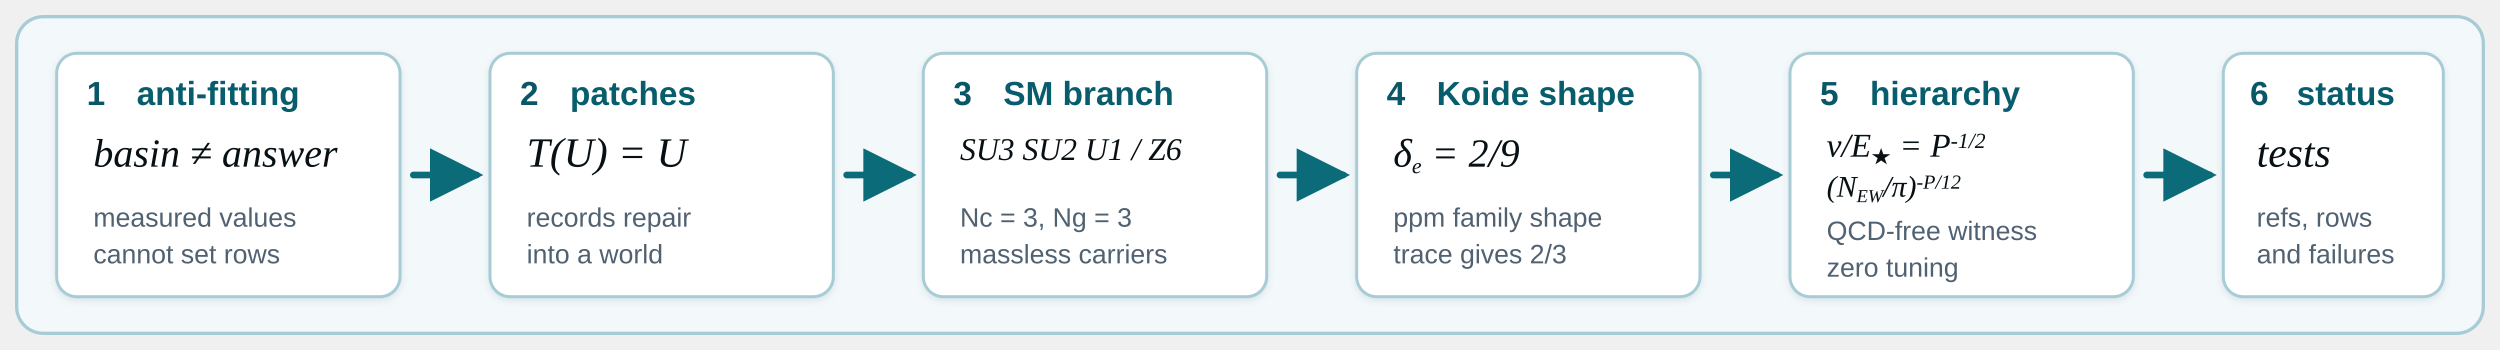
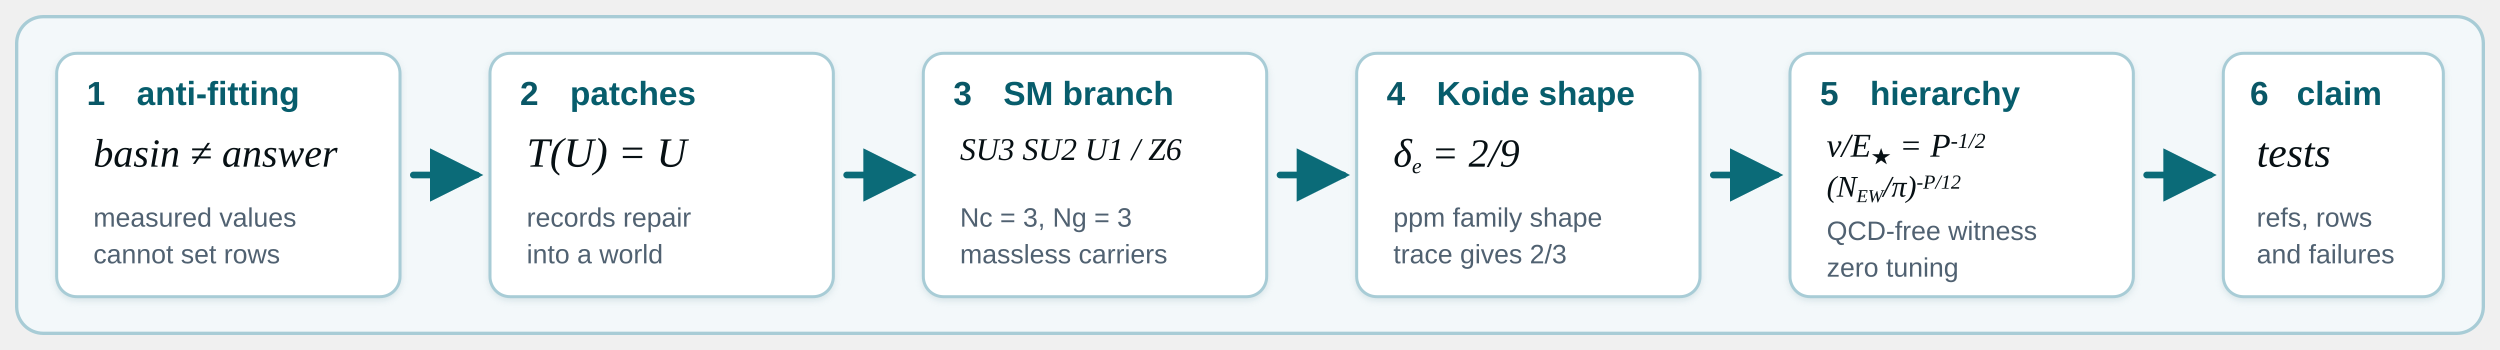
<svg xmlns="http://www.w3.org/2000/svg" width="1500" height="210" viewBox="0 0 1500 210" role="img" aria-labelledby="title desc">
  <defs>
    <marker id="arrow" markerWidth="10" markerHeight="10" refX="8" refY="5" orient="auto" markerUnits="strokeWidth">
      <path d="M1,1 L9,5 L1,9 Z" fill="#0b6b78" />
    </marker>
    <filter id="shadow" x="-4%" y="-6%" width="108%" height="112%">
      <feDropShadow dx="0" dy="1.6" stdDeviation="1.8" flood-color="#b7cdd4" flood-opacity="0.46" />
    </filter>
    <style>
      .bg { fill: #f3f8fa; stroke: #a8ccd6; stroke-width: 2; }
      .box { fill: #ffffff; stroke: #a8ccd6; stroke-width: 1.8; filter: url(#shadow); }
      .num { fill: #095766; font-family: "Helvetica Neue", Arial, sans-serif; font-weight: 700; }
      .head { fill: #075d6c; font-family: "Helvetica Neue", Arial, sans-serif; font-weight: 700; }
      .body { fill: #506171; font-family: "Helvetica Neue", Arial, sans-serif; }
      .math { fill: #071014; font-family: "Times New Roman", Times, serif; font-style: italic; }
      .arrow { fill: none; stroke: #0b6b78; stroke-width: 4; stroke-linecap: round; marker-end: url(#arrow); }
    </style>
  </defs>
  <rect x="10" y="10" width="1480" height="190" rx="16" class="bg" />
  <g transform="translate(34,32)">
    <rect x="0" y="0" width="206" height="146" rx="12" class="box" />
    <text x="18" y="31" class="num" font-size="20">1</text>
    <text x="48" y="31" class="head" font-size="20">anti-fitting</text>
    <text x="22" y="68" class="math" font-size="24">basin ≠ answer</text>
    <text x="22" y="104" class="body" font-size="16">measured values</text>
    <text x="22" y="126" class="body" font-size="16">cannot set rows</text>
  </g>
  <path d="M248,105 L286,105" class="arrow" />
  <g transform="translate(294,32)">
    <rect x="0" y="0" width="206" height="146" rx="12" class="box" />
    <text x="18" y="31" class="num" font-size="20">2</text>
    <text x="48" y="31" class="head" font-size="20">patches</text>
    <text x="22" y="68" class="math" font-size="25">T(U) = U</text>
    <text x="22" y="104" class="body" font-size="16">records repair</text>
    <text x="22" y="126" class="body" font-size="16">into a world</text>
  </g>
  <path d="M508,105 L546,105" class="arrow" />
  <g transform="translate(554,32)">
    <rect x="0" y="0" width="206" height="146" rx="12" class="box" />
    <text x="18" y="31" class="num" font-size="20">3</text>
    <text x="48" y="31" class="head" font-size="20">SM branch</text>
    <text x="22" y="64" class="math" font-size="19">SU3 SU2 U1 / Z6</text>
    <text x="22" y="104" class="body" font-size="16">Nc = 3, Ng = 3</text>
    <text x="22" y="126" class="body" font-size="16">massless carriers</text>
  </g>
  <path d="M768,105 L806,105" class="arrow" />
  <g transform="translate(814,32)">
    <rect x="0" y="0" width="206" height="146" rx="12" class="box" />
    <text x="18" y="31" class="num" font-size="20">4</text>
    <text x="48" y="31" class="head" font-size="20">Koide shape</text>
    <text x="22" y="68" class="math" font-size="24">δ<tspan baseline-shift="-30%" font-size="13">e</tspan> = 2/9</text>
    <text x="22" y="104" class="body" font-size="16">ppm family shape</text>
    <text x="22" y="126" class="body" font-size="16">trace gives 2/3</text>
  </g>
  <path d="M1028,105 L1066,105" class="arrow" />
  <g transform="translate(1074,32)">
    <rect x="0" y="0" width="206" height="146" rx="12" class="box" />
    <text x="18" y="31" class="num" font-size="20">5</text>
    <text x="48" y="31" class="head" font-size="20">hierarchy</text>
    <text x="22" y="62" class="math" font-size="20">v/E<tspan baseline-shift="-30%" font-size="12">★</tspan> = P<tspan baseline-shift="super" font-size="13">-1/2</tspan>
    </text>
    <text x="22" y="86" class="math" font-size="18">(N<tspan baseline-shift="-30%" font-size="11">EW</tspan>/π)<tspan baseline-shift="super" font-size="12">-P/12</tspan>
    </text>
    <text x="22" y="112" class="body" font-size="16">QCD-free witness</text>
    <text x="22" y="134" class="body" font-size="16">zero tuning</text>
  </g>
  <path d="M1288,105 L1326,105" class="arrow" />
  <g transform="translate(1334,32)">
    <rect x="0" y="0" width="132" height="146" rx="12" class="box" />
    <text x="16" y="31" class="num" font-size="20">6</text>
-     <text x="44" y="31" class="head" font-size="20">status</text>
+     <text x="44" y="31" class="head" font-size="20">claim</text>
    <text x="20" y="68" class="math" font-size="25">tests</text>
    <text x="20" y="104" class="body" font-size="16">refs, rows</text>
    <text x="20" y="126" class="body" font-size="16">and failures</text>
  </g>
</svg>
